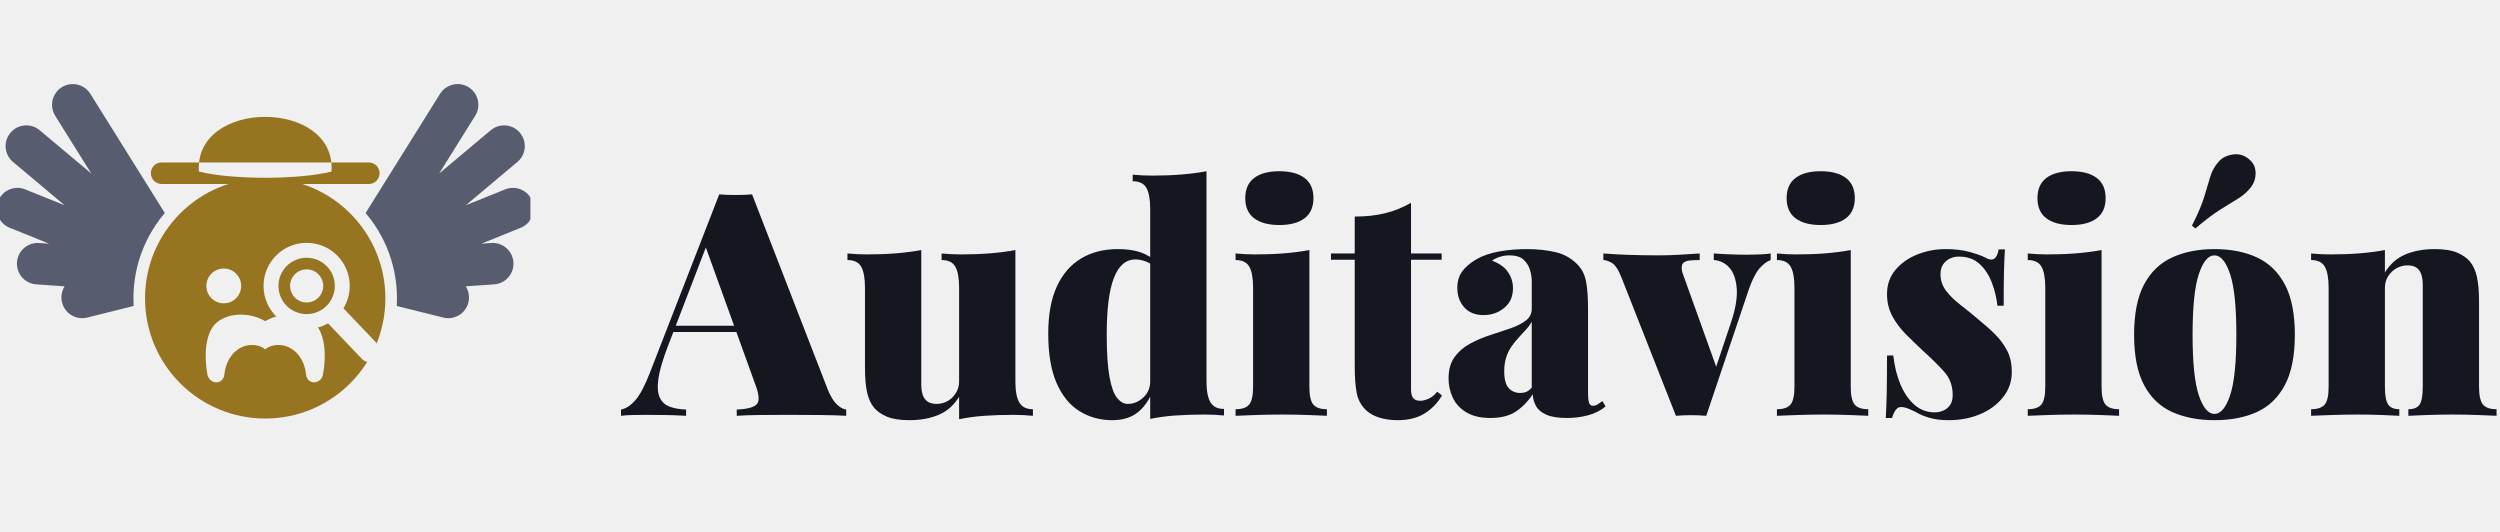
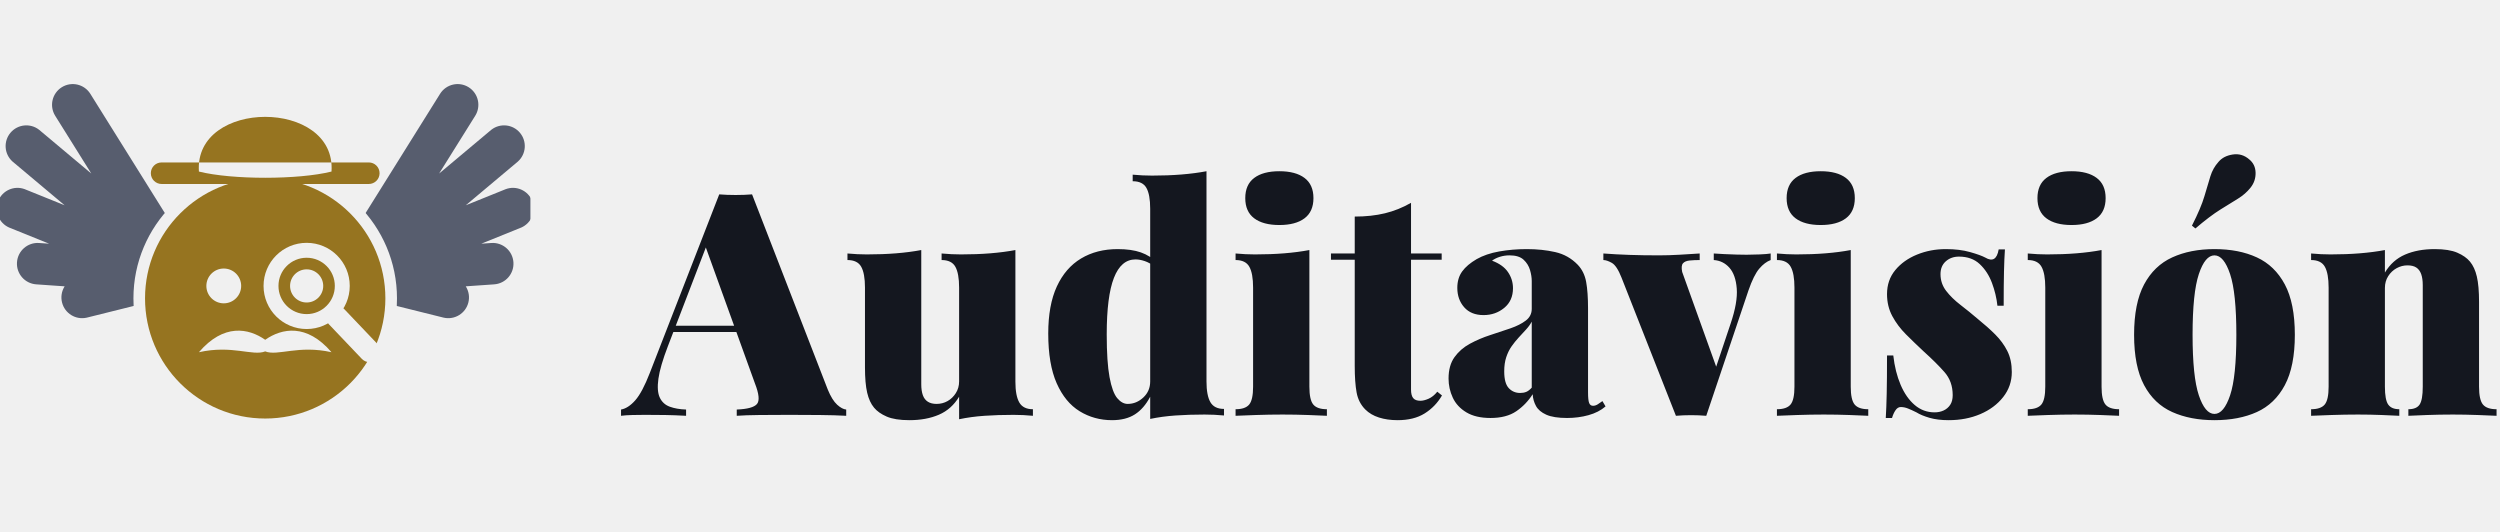
<svg xmlns="http://www.w3.org/2000/svg" viewBox="0 -9.9 319.75 68.03">
  <g transform="translate(0 -9.9) scale(1.06)">
    <defs>
      <mask id="mc2" maskUnits="userSpaceOnUse" x="0" y="0" width="64" height="64">
        <rect width="64" height="64" fill="#ffffff" />
-         <path fill="#000000" d="M24.9 34.5A2.1 2.1 0 1 0 29.1 34.5A2.1 2.1 0 1 0 24.9 34.5ZM35 34.5A2 2 0 1 0 39 34.5A2 2 0 1 0 35 34.5ZM39.66 39.1L43.66 43.3A1.3 1.3 0 0 0 45.54 41.5L41.54 37.3A1.3 1.3 0 0 0 39.66 39.1ZM32 38.75C34.04 37.56 36.76 37.73 38.12 39.18C39.23 40.45 39.39 42.92 38.97 45.21C38.72 46.4 37.1 46.48 36.93 45.21C36.76 43.51 35.83 42.15 34.38 41.73C33.36 41.47 32.51 41.73 32 42.15C31.49 41.73 30.64 41.47 29.62 41.73C28.18 42.15 27.24 43.51 27.07 45.21C26.9 46.48 25.29 46.4 25.03 45.21C24.61 42.92 24.77 40.45 25.88 39.18C27.24 37.73 29.96 37.56 32 38.75Z" />
+         <path fill="#000000" d="M24.9 34.5A2.1 2.1 0 1 0 29.1 34.5A2.1 2.1 0 1 0 24.9 34.5ZM35 34.5A2 2 0 1 0 39 34.5A2 2 0 1 0 35 34.5ZM39.66 39.1L43.66 43.3A1.3 1.3 0 0 0 45.54 41.5L41.54 37.3A1.3 1.3 0 0 0 39.66 39.1ZM24 42.5C27 39 30 39.6 32 41C34 39.6 37 39 40 42.5C36 41.6 33.5 43 32 42.4C30.5 43 28 41.6 24 42.5Z" />
        <path fill="#000000" fill-rule="evenodd" d="M31.8 34.5A5.2 5.2 0 1 0 42.2 34.5A5.2 5.2 0 1 0 31.8 34.5ZM33.6 34.5A3.4 3.4 0 1 0 40.4 34.5A3.4 3.4 0 1 0 33.6 34.5Z" />
      </mask>
      <mask id="wc2" maskUnits="userSpaceOnUse" x="0" y="0" width="64" height="64">
        <rect width="64" height="64" fill="#ffffff" />
        <path fill="#000000" d="M16.1 36A15.9 15.9 0 1 0 47.9 36A15.9 15.9 0 1 0 16.1 36Z" />
      </mask>
    </defs>
    <path fill="#575d6e" mask="url(#wc2)" d="M23.62 31.68L10.9 11.32A2.5 2.5 0 0 0 6.66 13.97L19.38 34.32A2.5 2.5 0 0 0 23.62 31.68ZM23.11 31.08L4.72 15.66A2.5 2.5 0 0 0 1.51 19.49L19.89 34.92A2.5 2.5 0 0 0 23.11 31.08ZM22.44 30.68L2.97 22.82A2.5 2.5 0 0 0 1.09 27.45L20.56 35.32A2.5 2.5 0 0 0 22.44 30.68ZM21.67 30.51L4.72 29.32A2.5 2.5 0 0 0 4.37 34.31L21.33 35.49A2.5 2.5 0 0 0 21.67 30.51ZM20.9 30.57L9.25 33.48A2.5 2.5 0 0 0 10.46 38.33L22.1 35.43A2.5 2.5 0 0 0 20.9 30.57ZM44.62 34.32L57.34 13.97A2.5 2.5 0 0 0 53.1 11.32L40.38 31.68A2.5 2.5 0 0 0 44.62 34.32ZM44.11 34.92L62.49 19.49A2.5 2.5 0 0 0 59.28 15.66L40.89 31.08A2.5 2.5 0 0 0 44.11 34.92ZM43.44 35.32L62.91 27.45A2.5 2.5 0 0 0 61.03 22.82L41.56 30.68A2.5 2.5 0 0 0 43.44 35.32ZM42.67 35.49L59.63 34.31A2.5 2.5 0 0 0 59.28 29.32L42.33 30.51A2.5 2.5 0 0 0 42.67 35.49ZM41.9 35.43L53.54 38.33A2.5 2.5 0 0 0 54.75 33.48L43.1 30.57A2.5 2.5 0 0 0 41.9 35.43Z" />
    <path fill="#967420" mask="url(#mc2)" d="M17.5 36A14.5 14.5 0 1 0 46.5 36A14.5 14.5 0 1 0 17.5 36Z" />
    <path fill="#967420" d="M24 20.7C23.4 11.9 40.6 11.9 40 20.7C36 21.7 28 21.7 24 20.7ZM19.5 22.2L44.5 22.2A1.3 1.3 0 0 0 44.5 19.6L19.5 19.6A1.3 1.3 0 0 0 19.5 22.2Z" />
  </g>
  <path fill="#14171f" transform="translate(80.27 0)" d="M15.92 14.96 25.6 39.92Q26.16 41.28 26.8 41.86Q27.44 42.44 27.96 42.48V43.28Q26.52 43.2 24.6 43.18Q22.68 43.16 20.68 43.16Q18.64 43.16 16.84 43.18Q15.04 43.2 13.96 43.28V42.48Q16 42.4 16.54 41.78Q17.08 41.16 16.28 39.12L9.88 21.4L10.68 20L5.16 34.36Q4.16 36.96 3.94 38.54Q3.72 40.12 4.12 40.96Q4.52 41.8 5.4 42.12Q6.28 42.44 7.48 42.48V43.28Q6 43.2 4.82 43.18Q3.64 43.16 2.24 43.16Q1.48 43.16 0.62 43.18Q-0.24 43.2 -0.84 43.28V42.48Q0.08 42.32 0.98 41.3Q1.88 40.28 2.84 37.8L11.72 14.96Q12.68 15.04 13.82 15.04Q14.96 15.04 15.92 14.96ZM17.32 31.76V32.56H5.4L5.8 31.76ZM49.6 22.08V38.92Q49.6 40.72 50.1 41.58Q50.6 42.44 51.84 42.44V43.28Q50.6 43.16 49.36 43.16Q47.36 43.16 45.64 43.28Q43.92 43.4 42.4 43.72V40.84Q41.44 42.44 39.82 43.14Q38.2 43.84 36.04 43.84Q34.2 43.84 33.14 43.38Q32.08 42.92 31.52 42.24Q30.92 41.52 30.64 40.32Q30.36 39.12 30.36 37.08V26.88Q30.36 25.08 29.88 24.22Q29.4 23.36 28.12 23.36V22.52Q29.4 22.64 30.6 22.64Q32.6 22.64 34.34 22.5Q36.08 22.36 37.56 22.08V39.24Q37.56 40.08 37.76 40.64Q37.96 41.2 38.4 41.48Q38.84 41.76 39.52 41.76Q40.28 41.76 40.92 41.4Q41.56 41.04 41.98 40.38Q42.4 39.72 42.4 38.88V26.88Q42.4 25.08 41.92 24.22Q41.44 23.36 40.16 23.36V22.52Q41.44 22.64 42.64 22.64Q44.64 22.64 46.38 22.5Q48.12 22.36 49.6 22.08ZM74.04 12V38.88Q74.04 40.68 74.54 41.54Q75.04 42.4 76.28 42.4V43.24Q75.04 43.12 73.8 43.12Q71.8 43.12 70.08 43.24Q68.36 43.36 66.84 43.68V16.8Q66.84 15 66.36 14.14Q65.88 13.28 64.6 13.28V12.44Q65.88 12.56 67.08 12.56Q69.08 12.56 70.82 12.42Q72.56 12.28 74.04 12ZM62.68 21.96Q64.44 21.96 65.64 22.38Q66.84 22.8 67.76 23.72L67.32 24.16Q66.8 23.72 66.16 23.5Q65.52 23.28 64.96 23.28Q63.12 23.28 62.2 25.64Q61.28 28 61.28 32.88Q61.28 36.4 61.64 38.34Q62 40.28 62.62 41.02Q63.24 41.76 63.96 41.76Q65.08 41.76 65.96 40.94Q66.84 40.12 66.84 38.88V40.84Q66.04 42.36 64.88 43.1Q63.72 43.84 61.96 43.84Q59.68 43.84 57.82 42.7Q55.96 41.56 54.88 39.12Q53.8 36.68 53.8 32.76Q53.8 29.12 54.9 26.74Q56 24.36 58 23.16Q60 21.96 62.68 21.96ZM83.36 12Q85.44 12 86.58 12.86Q87.72 13.72 87.72 15.44Q87.72 17.16 86.58 18.02Q85.44 18.88 83.36 18.88Q81.28 18.88 80.14 18.02Q79 17.16 79 15.44Q79 13.72 80.14 12.86Q81.28 12 83.36 12ZM87.2 22.08V39.56Q87.2 41.24 87.7 41.84Q88.2 42.44 89.44 42.44V43.28Q88.64 43.24 87.04 43.18Q85.44 43.12 83.76 43.12Q82.08 43.12 80.36 43.18Q78.64 43.24 77.76 43.28V42.44Q79 42.44 79.5 41.84Q80 41.24 80 39.56V26.88Q80 25.08 79.52 24.22Q79.04 23.36 77.76 23.36V22.52Q79.04 22.64 80.24 22.64Q82.24 22.64 83.98 22.5Q85.72 22.36 87.2 22.08ZM100.2 16.04V22.52H104.12V23.32H100.2V39.92Q100.2 40.68 100.48 41.02Q100.76 41.36 101.4 41.36Q101.84 41.36 102.44 41.1Q103.04 40.84 103.56 40.2L104.16 40.68Q103.32 42.12 101.94 42.98Q100.56 43.84 98.48 43.84Q97.16 43.84 96.1 43.5Q95.04 43.16 94.36 42.48Q93.48 41.6 93.24 40.3Q93 39 93 36.92V23.32H89.96V22.52H93V17.8Q95.12 17.8 96.86 17.38Q98.6 16.96 100.2 16.04ZM110.36 43.56Q108.48 43.56 107.28 42.84Q106.08 42.12 105.54 40.96Q105 39.8 105 38.52Q105 36.84 105.76 35.78Q106.52 34.72 107.74 34.06Q108.96 33.4 110.32 32.96Q111.68 32.52 112.9 32.1Q114.12 31.68 114.88 31.1Q115.64 30.52 115.64 29.6V26.04Q115.64 25.4 115.42 24.64Q115.2 23.88 114.6 23.32Q114 22.76 112.8 22.76Q112.16 22.76 111.58 22.94Q111 23.12 110.56 23.44Q111.96 23.96 112.6 24.9Q113.24 25.84 113.24 26.96Q113.24 28.56 112.12 29.48Q111 30.4 109.48 30.4Q107.88 30.4 107 29.4Q106.12 28.4 106.12 26.92Q106.12 25.68 106.74 24.82Q107.36 23.96 108.6 23.24Q109.8 22.56 111.48 22.26Q113.16 21.96 115 21.96Q116.96 21.96 118.64 22.34Q120.32 22.72 121.52 23.96Q122.36 24.84 122.6 26.16Q122.84 27.48 122.84 29.56V40.28Q122.84 41.28 122.98 41.64Q123.12 42 123.48 42Q123.8 42 124.1 41.8Q124.4 41.6 124.68 41.4L125.08 42.08Q124.2 42.84 122.9 43.2Q121.6 43.56 120.16 43.56Q118.44 43.56 117.5 43.14Q116.56 42.72 116.18 42.02Q115.8 41.32 115.76 40.52Q114.92 41.84 113.66 42.7Q112.4 43.56 110.36 43.56ZM114.16 40.36Q114.6 40.36 114.94 40.22Q115.28 40.08 115.64 39.68V31.24Q115.36 31.76 114.9 32.26Q114.44 32.76 113.96 33.28Q113.48 33.8 113.06 34.4Q112.64 35 112.38 35.78Q112.12 36.56 112.12 37.6Q112.12 39.12 112.7 39.74Q113.28 40.36 114.16 40.36ZM146.2 22.52V23.36Q145.44 23.64 144.74 24.46Q144.04 25.28 143.36 27.24L137.96 43.28Q137 43.2 136.02 43.2Q135.04 43.2 134.08 43.28L127.12 25.6Q126.52 24.08 125.88 23.72Q125.24 23.36 124.8 23.36V22.52Q126.4 22.64 128.12 22.7Q129.84 22.76 131.92 22.76Q133.16 22.76 134.54 22.68Q135.92 22.6 137.12 22.52V23.36Q136.4 23.36 135.82 23.42Q135.24 23.48 134.98 23.78Q134.72 24.08 134.88 24.88L139.36 37.36L138.84 38.16L141.08 31.48Q142 28.76 141.86 27Q141.72 25.24 140.92 24.34Q140.12 23.44 138.92 23.36V22.52Q139.48 22.56 140.28 22.6Q141.08 22.64 141.86 22.66Q142.64 22.68 143.12 22.68Q143.84 22.68 144.8 22.64Q145.76 22.6 146.2 22.52ZM152.6 12Q154.68 12 155.82 12.86Q156.96 13.72 156.96 15.44Q156.96 17.16 155.82 18.02Q154.68 18.88 152.6 18.88Q150.52 18.88 149.38 18.02Q148.24 17.16 148.24 15.44Q148.24 13.72 149.38 12.86Q150.52 12 152.6 12ZM156.44 22.08V39.56Q156.44 41.24 156.94 41.84Q157.44 42.44 158.68 42.44V43.28Q157.88 43.24 156.28 43.18Q154.68 43.12 153 43.12Q151.32 43.12 149.6 43.18Q147.88 43.24 147 43.28V42.44Q148.24 42.44 148.74 41.84Q149.24 41.24 149.24 39.56V26.88Q149.24 25.08 148.76 24.22Q148.28 23.36 147 23.36V22.52Q148.28 22.64 149.48 22.64Q151.48 22.64 153.22 22.5Q154.96 22.36 156.44 22.08ZM168.6 21.96Q170.36 21.96 171.7 22.34Q173.04 22.72 173.64 23.04Q175.04 23.88 175.36 22H176.16Q176.08 23.16 176.04 24.82Q176 26.48 176 29.2H175.2Q175.04 27.72 174.5 26.28Q173.96 24.84 172.94 23.88Q171.92 22.92 170.28 22.92Q169.28 22.92 168.6 23.52Q167.92 24.12 167.92 25.16Q167.92 26.36 168.64 27.3Q169.36 28.24 170.48 29.1Q171.6 29.96 172.72 30.92Q173.96 31.92 174.92 32.88Q175.88 33.84 176.46 34.98Q177.04 36.12 177.04 37.68Q177.04 39.48 175.94 40.88Q174.84 42.28 173.02 43.06Q171.2 43.84 168.96 43.84Q167.56 43.84 166.52 43.54Q165.48 43.24 164.84 42.84Q164.2 42.52 163.74 42.34Q163.28 42.16 162.84 42.16Q162.44 42.16 162.16 42.58Q161.88 43 161.72 43.56H160.92Q161 42.28 161.04 40.44Q161.08 38.6 161.08 35.56H161.88Q162.12 37.68 162.82 39.32Q163.52 40.96 164.62 41.9Q165.72 42.84 167.16 42.84Q167.8 42.84 168.32 42.6Q168.84 42.36 169.16 41.88Q169.48 41.4 169.48 40.64Q169.48 38.88 168.42 37.68Q167.36 36.48 165.76 35.04Q164.56 33.92 163.5 32.86Q162.44 31.8 161.76 30.54Q161.08 29.28 161.08 27.72Q161.08 25.92 162.14 24.64Q163.2 23.36 164.92 22.66Q166.64 21.96 168.6 21.96ZM184.68 12Q186.76 12 187.9 12.86Q189.04 13.72 189.04 15.44Q189.04 17.16 187.9 18.02Q186.76 18.88 184.68 18.88Q182.6 18.88 181.46 18.02Q180.32 17.16 180.32 15.44Q180.32 13.72 181.46 12.86Q182.6 12 184.68 12ZM188.52 22.08V39.56Q188.52 41.24 189.02 41.84Q189.52 42.44 190.76 42.44V43.28Q189.96 43.24 188.36 43.18Q186.76 43.12 185.08 43.12Q183.4 43.12 181.68 43.18Q179.96 43.24 179.08 43.28V42.44Q180.32 42.44 180.82 41.84Q181.32 41.24 181.32 39.56V26.88Q181.32 25.08 180.84 24.22Q180.36 23.36 179.08 23.36V22.52Q180.36 22.64 181.56 22.64Q183.56 22.64 185.3 22.5Q187.04 22.36 188.52 22.08ZM202.96 21.96Q206.08 21.96 208.38 23.02Q210.68 24.08 211.96 26.48Q213.24 28.88 213.24 32.92Q213.24 36.96 211.96 39.36Q210.68 41.76 208.38 42.8Q206.08 43.84 202.96 43.84Q199.88 43.84 197.56 42.8Q195.24 41.76 193.96 39.36Q192.68 36.96 192.68 32.92Q192.68 28.88 193.96 26.48Q195.24 24.08 197.56 23.02Q199.88 21.96 202.96 21.96ZM202.96 22.76Q201.76 22.76 200.96 25.16Q200.16 27.56 200.16 32.92Q200.16 38.28 200.96 40.66Q201.76 43.04 202.96 43.04Q204.16 43.04 204.96 40.66Q205.76 38.28 205.76 32.92Q205.76 27.56 204.96 25.16Q204.16 22.76 202.96 22.76ZM207.4 10.48Q208.2 11.12 208.22 12.2Q208.24 13.28 207.56 14.12Q206.92 14.92 205.98 15.5Q205.04 16.08 203.72 16.9Q202.4 17.72 200.52 19.32L200.08 18.96Q201.24 16.68 201.68 15.18Q202.12 13.68 202.44 12.64Q202.76 11.6 203.48 10.8Q204.12 10.04 205.3 9.86Q206.48 9.68 207.4 10.48ZM231.12 21.96Q232.96 21.96 234.02 22.42Q235.08 22.88 235.64 23.56Q236.24 24.28 236.52 25.48Q236.8 26.68 236.8 28.72V39.56Q236.8 41.24 237.3 41.84Q237.8 42.44 239.04 42.44V43.28Q238.24 43.24 236.62 43.18Q235 43.12 233.44 43.12Q231.76 43.12 230.16 43.18Q228.56 43.24 227.76 43.28V42.44Q228.8 42.44 229.2 41.84Q229.6 41.24 229.6 39.56V26.56Q229.6 25.72 229.4 25.16Q229.2 24.6 228.78 24.32Q228.36 24.04 227.64 24.04Q226.92 24.04 226.26 24.4Q225.6 24.76 225.18 25.42Q224.76 26.08 224.76 26.92V39.56Q224.76 41.24 225.18 41.84Q225.6 42.44 226.6 42.44V43.28Q225.84 43.24 224.36 43.18Q222.88 43.12 221.32 43.12Q219.64 43.12 217.92 43.18Q216.2 43.24 215.32 43.28V42.44Q216.56 42.44 217.06 41.84Q217.56 41.24 217.56 39.56V26.88Q217.56 25.08 217.08 24.22Q216.6 23.36 215.32 23.36V22.52Q216.6 22.64 217.8 22.64Q219.8 22.64 221.54 22.5Q223.28 22.36 224.76 22.08V24.96Q225.72 23.36 227.34 22.66Q228.96 21.96 231.12 21.96Z" />
</svg>
